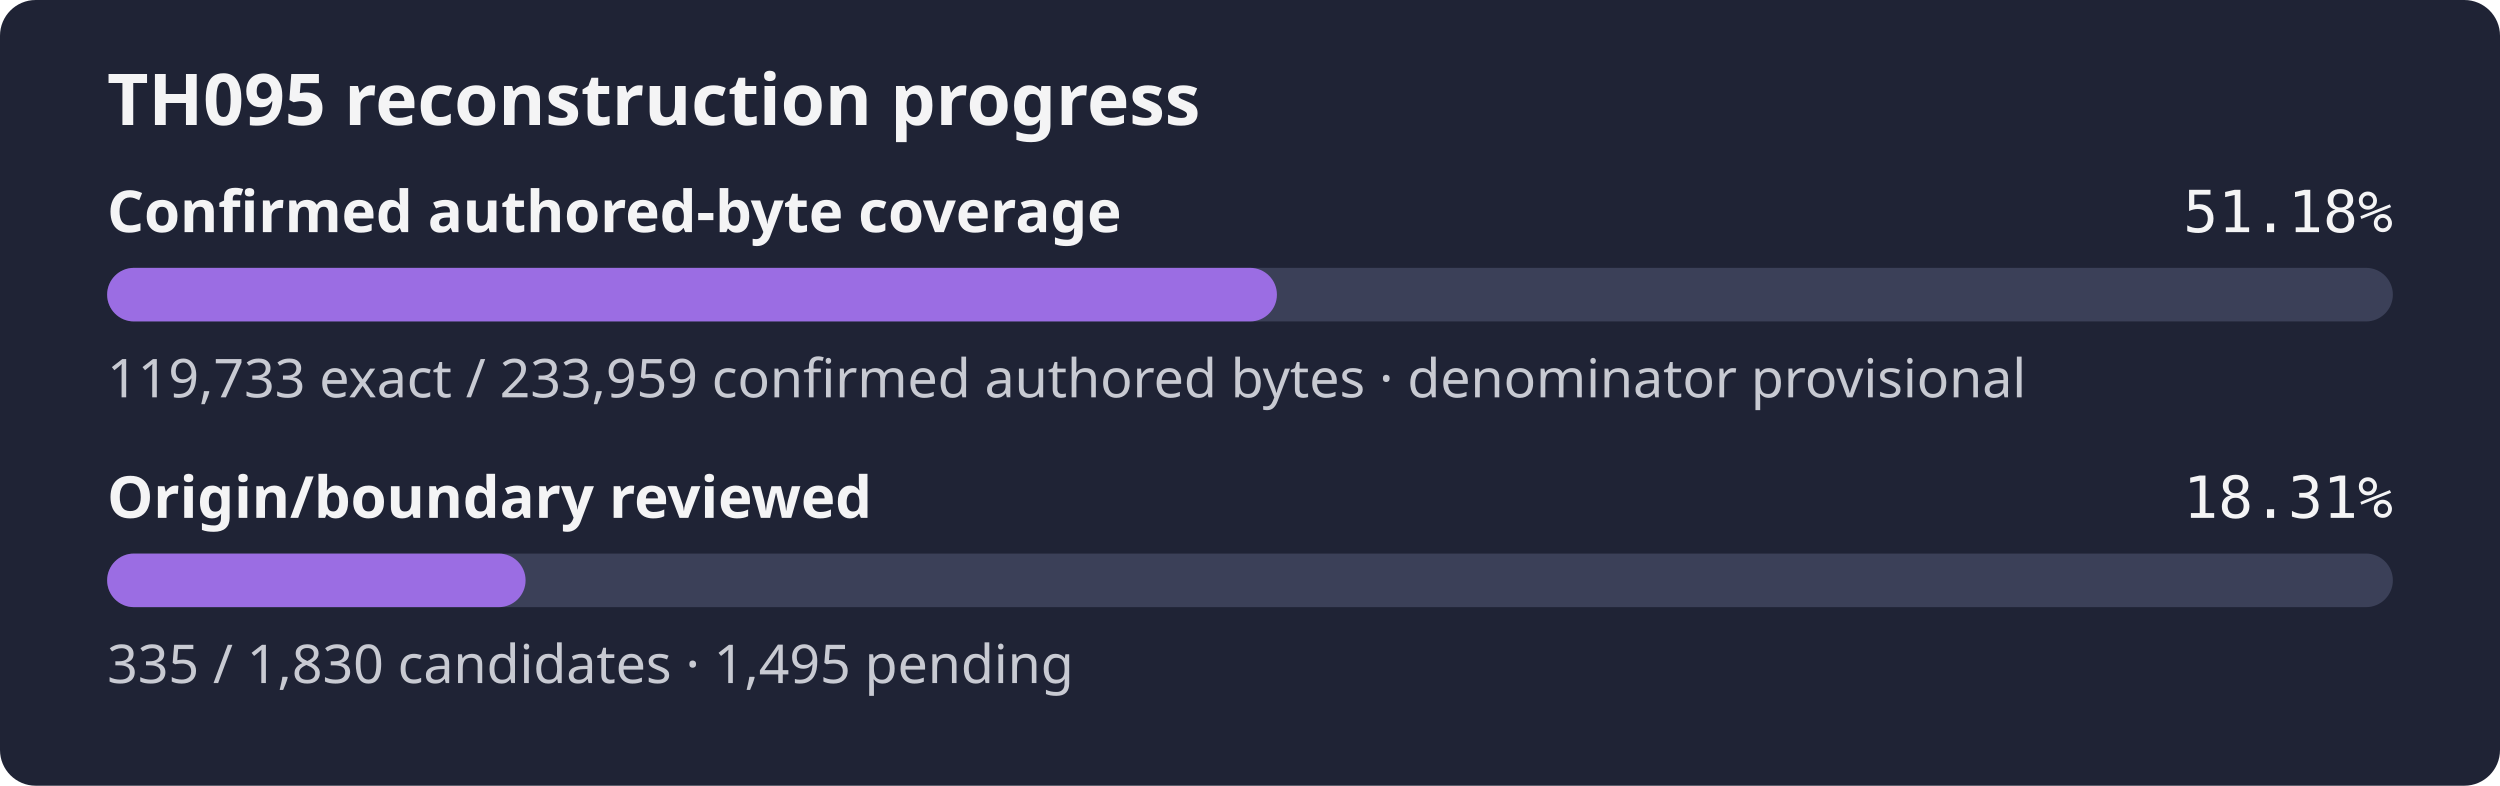
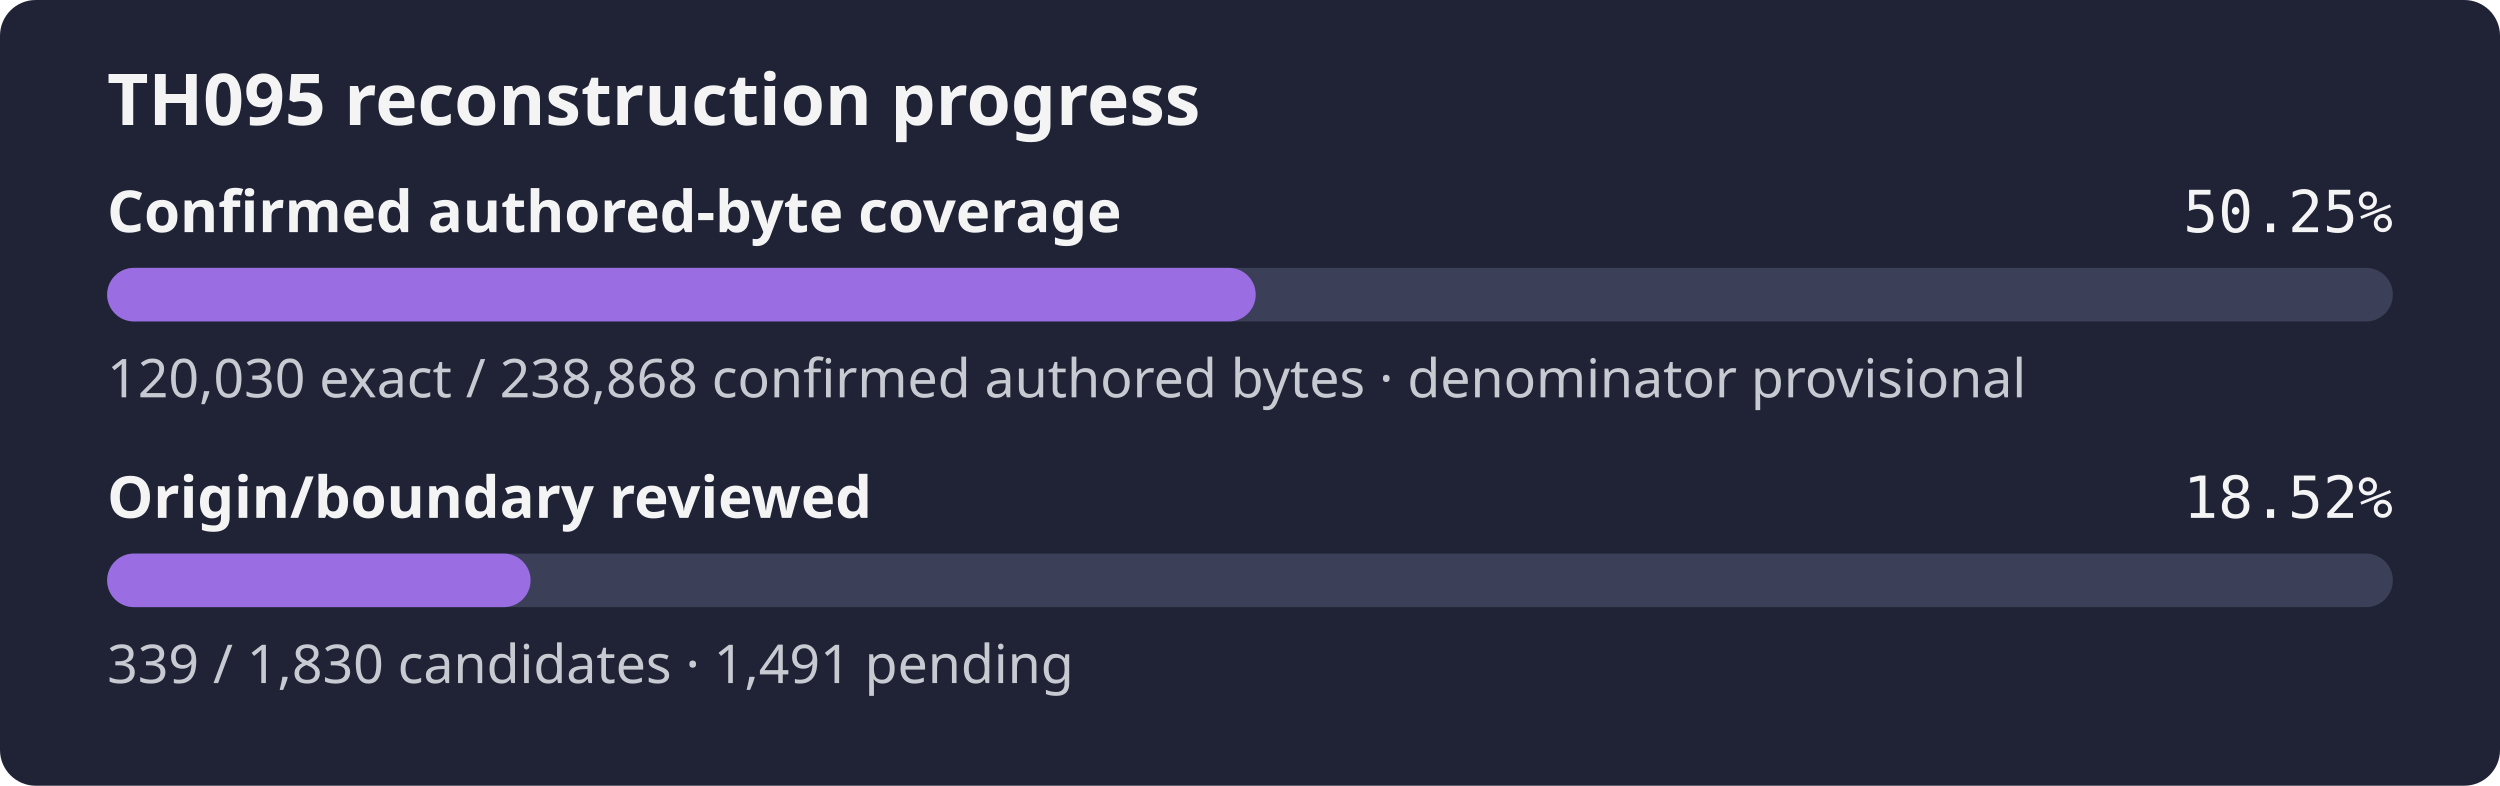
- <svg xmlns="http://www.w3.org/2000/svg" width="560" height="176" role="img" aria-label="TH095 reconstruction progress: 51.18% of the confirmed authored-byte set is exact, origin review 18.31%">
+ <svg xmlns="http://www.w3.org/2000/svg" width="560" height="176" role="img" aria-label="TH095 reconstruction progress: 50.25% of the confirmed authored-byte set is exact, origin review 18.52%">
  <rect width="560" height="176" rx="8" fill="#1f2335" />
  <text x="24" y="28" fill="#f4f4f5" font-family="sans-serif" font-size="16" font-weight="600">TH095 reconstruction progress</text>
  <text x="24" y="52" fill="#f4f4f5" font-family="sans-serif" font-size="13" font-weight="600">Confirmed authored-byte coverage</text>
-   <text x="536" y="52" fill="#f4f4f5" text-anchor="end" font-family="monospace" font-size="13">51.18%</text>
+   <text x="536" y="52" fill="#f4f4f5" text-anchor="end" font-family="monospace" font-size="13">50.25%</text>
  <rect x="24" y="60" width="512" height="12" rx="6" fill="#3b4058" />
-   <rect x="24" y="60" width="262.03" height="12" rx="6" fill="#9b6de3" />
-   <text x="24" y="89" fill="#c8cad2" font-family="sans-serif" font-size="12">119,733 exact / 233,959 confirmed authored bytes · denominator provisional</text>
+   <rect x="24" y="60" width="257.28" height="12" rx="6" fill="#9b6de3" />
+   <text x="24" y="89" fill="#c8cad2" font-family="sans-serif" font-size="12">120,030 exact / 238,868 confirmed authored bytes · denominator provisional</text>
  <text x="24" y="116" fill="#f4f4f5" font-family="sans-serif" font-size="13" font-weight="600">Origin/boundary reviewed</text>
-   <text x="536" y="116" fill="#f4f4f5" text-anchor="end" font-family="monospace" font-size="13">18.31%</text>
+   <text x="536" y="116" fill="#f4f4f5" text-anchor="end" font-family="monospace" font-size="13">18.52%</text>
  <rect x="24" y="124" width="512" height="12" rx="6" fill="#3b4058" />
-   <rect x="24" y="124" width="93.73" height="12" rx="6" fill="#9b6de3" />
-   <text x="24" y="153" fill="#c8cad2" font-family="sans-serif" font-size="12">335 / 1,830 candidates · 1,495 pending</text>
+   <rect x="24" y="124" width="94.85" height="12" rx="6" fill="#9b6de3" />
+   <text x="24" y="153" fill="#c8cad2" font-family="sans-serif" font-size="12">339 / 1,830 candidates · 1,491 pending</text>
</svg>
